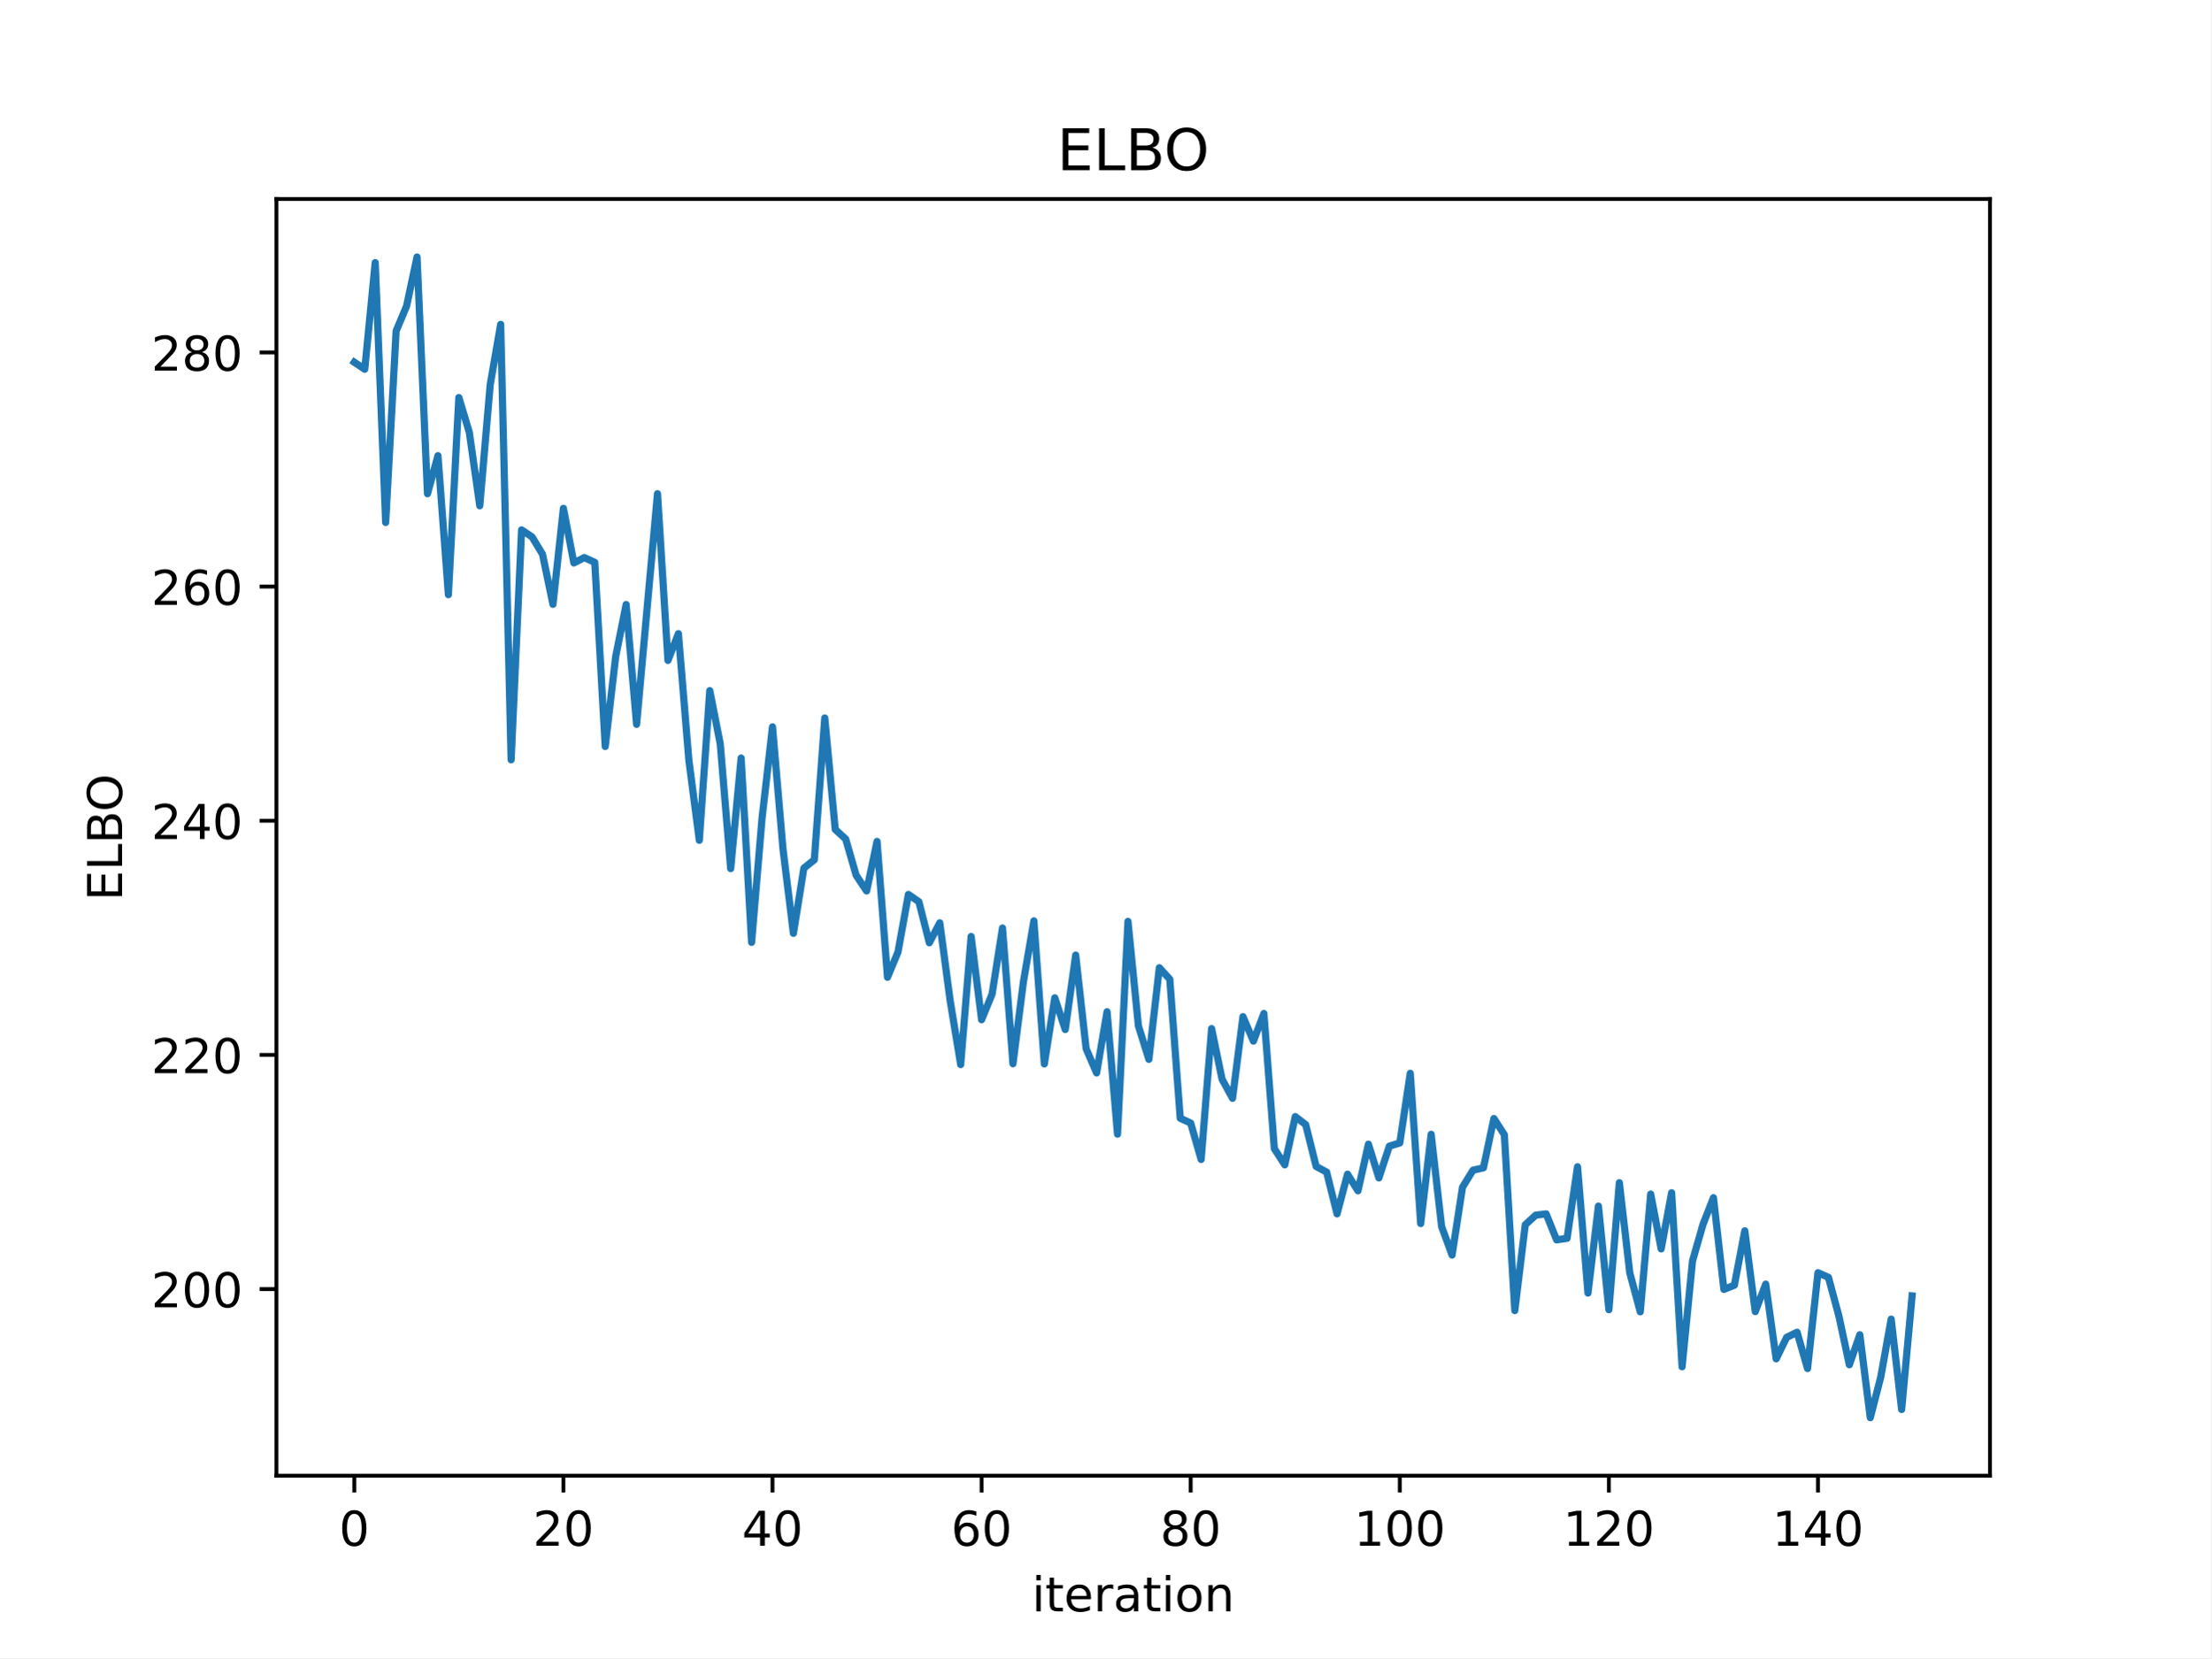
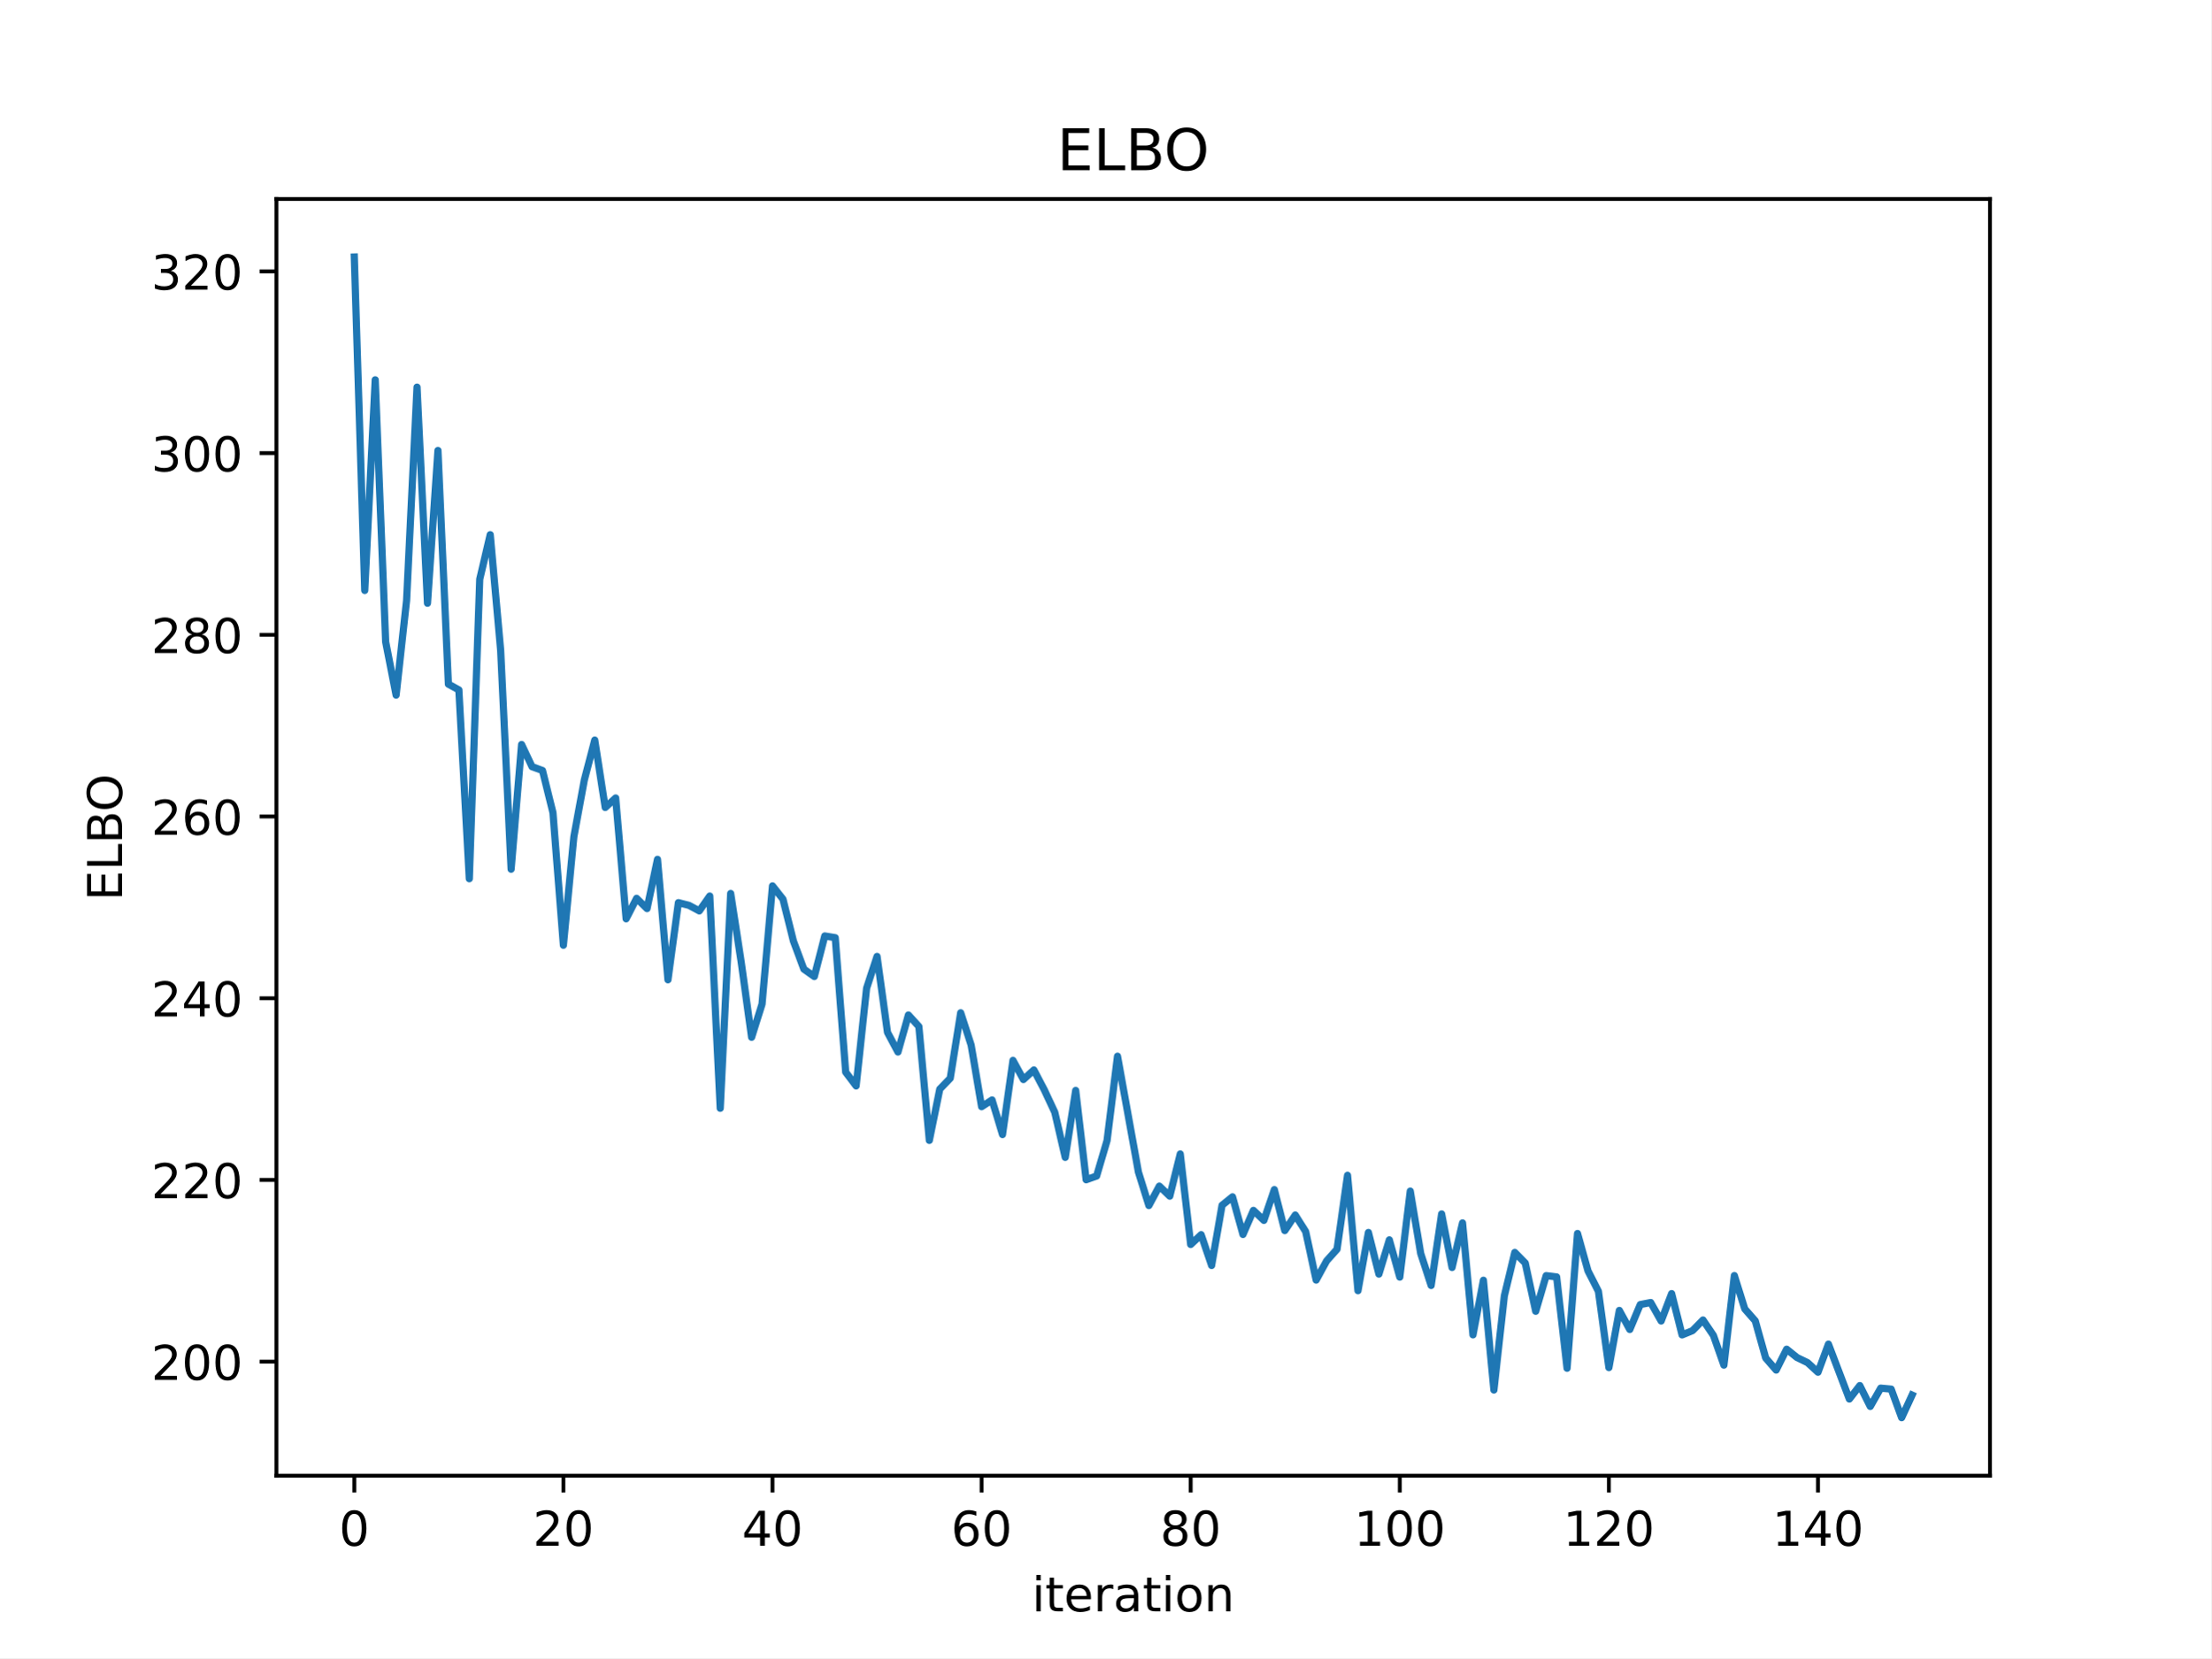
<svg xmlns="http://www.w3.org/2000/svg" xmlns:xlink="http://www.w3.org/1999/xlink" width="460.8pt" height="345.6pt" viewBox="0 0 460.8 345.6" version="1.1">
  <defs>
    <style type="text/css">*{stroke-linejoin: round; stroke-linecap: butt}</style>
  </defs>
  <g id="figure_1">
    <g id="patch_1">
      <path d="M 0 345.6  L 460.8 345.6  L 460.8 0  L 0 0  z " style="fill: #ffffff" />
    </g>
    <g id="axes_1">
      <g id="patch_2">
        <path d="M 57.6 307.584  L 414.72 307.584  L 414.72 41.472  L 57.6 41.472  z " style="fill: #ffffff" />
      </g>
      <g id="matplotlib.axis_1">
        <g id="xtick_1">
          <g id="line2d_1">
            <defs>
-               <path id="mf3d8567875" d="M 0 0  L 0 3.5  " style="stroke: #000000; stroke-width: 0.8" />
+               <path id="ma2b65e9ea9" d="M 0 0  L 0 3.5  " style="stroke: #000000; stroke-width: 0.8" />
            </defs>
            <g>
-               <use xlink:href="#mf3d8567875" x="73.833" y="307.584" style="stroke: #000000; stroke-width: 0.8" />
+               <use xlink:href="#ma2b65e9ea9" x="73.833" y="307.584" style="stroke: #000000; stroke-width: 0.8" />
            </g>
          </g>
          <g id="text_1">
            <g transform="translate(70.65148 322.1824) scale(0.1 -0.1)">
              <defs>
                <path id="DejaVuSans-30" d="M 2034 4250  Q 1547 4250 1301 3770  Q 1056 3291 1056 2328  Q 1056 1369 1301 889  Q 1547 409 2034 409  Q 2525 409 2770 889  Q 3016 1369 3016 2328  Q 3016 3291 2770 3770  Q 2525 4250 2034 4250  z M 2034 4750  Q 2819 4750 3233 4129  Q 3647 3509 3647 2328  Q 3647 1150 3233 529  Q 2819 -91 2034 -91  Q 1250 -91 836 529  Q 422 1150 422 2328  Q 422 3509 836 4129  Q 1250 4750 2034 4750  z " transform="scale(0.015625)" />
              </defs>
              <use xlink:href="#DejaVuSans-30" />
            </g>
          </g>
        </g>
        <g id="xtick_2">
          <g id="line2d_2">
            <g>
-               <use xlink:href="#mf3d8567875" x="117.411" y="307.584" style="stroke: #000000; stroke-width: 0.8" />
+               <use xlink:href="#ma2b65e9ea9" x="117.411" y="307.584" style="stroke: #000000; stroke-width: 0.8" />
            </g>
          </g>
          <g id="text_2">
            <g transform="translate(111.048 322.1824) scale(0.1 -0.1)">
              <defs>
                <path id="DejaVuSans-32" d="M 1228 531  L 3431 531  L 3431 0  L 469 0  L 469 531  Q 828 903 1448 1529  Q 2069 2156 2228 2338  Q 2531 2678 2651 2914  Q 2772 3150 2772 3378  Q 2772 3750 2511 3984  Q 2250 4219 1831 4219  Q 1534 4219 1204 4116  Q 875 4013 500 3803  L 500 4441  Q 881 4594 1212 4672  Q 1544 4750 1819 4750  Q 2544 4750 2975 4387  Q 3406 4025 3406 3419  Q 3406 3131 3298 2873  Q 3191 2616 2906 2266  Q 2828 2175 2409 1742  Q 1991 1309 1228 531  z " transform="scale(0.015625)" />
              </defs>
              <use xlink:href="#DejaVuSans-32" />
              <use xlink:href="#DejaVuSans-30" transform="translate(63.62305 0)" />
            </g>
          </g>
        </g>
        <g id="xtick_3">
          <g id="line2d_3">
            <g>
-               <use xlink:href="#mf3d8567875" x="160.988" y="307.584" style="stroke: #000000; stroke-width: 0.8" />
+               <use xlink:href="#ma2b65e9ea9" x="160.988" y="307.584" style="stroke: #000000; stroke-width: 0.8" />
            </g>
          </g>
          <g id="text_3">
            <g transform="translate(154.6258 322.1824) scale(0.1 -0.1)">
              <defs>
                <path id="DejaVuSans-34" d="M 2419 4116  L 825 1625  L 2419 1625  L 2419 4116  z M 2253 4666  L 3047 4666  L 3047 1625  L 3713 1625  L 3713 1100  L 3047 1100  L 3047 0  L 2419 0  L 2419 1100  L 313 1100  L 313 1709  L 2253 4666  z " transform="scale(0.015625)" />
              </defs>
              <use xlink:href="#DejaVuSans-34" />
              <use xlink:href="#DejaVuSans-30" transform="translate(63.62305 0)" />
            </g>
          </g>
        </g>
        <g id="xtick_4">
          <g id="line2d_4">
            <g>
-               <use xlink:href="#mf3d8567875" x="204.566" y="307.584" style="stroke: #000000; stroke-width: 0.8" />
+               <use xlink:href="#ma2b65e9ea9" x="204.566" y="307.584" style="stroke: #000000; stroke-width: 0.8" />
            </g>
          </g>
          <g id="text_4">
            <g transform="translate(198.2036 322.1824) scale(0.1 -0.1)">
              <defs>
                <path id="DejaVuSans-36" d="M 2113 2584  Q 1688 2584 1439 2293  Q 1191 2003 1191 1497  Q 1191 994 1439 701  Q 1688 409 2113 409  Q 2538 409 2786 701  Q 3034 994 3034 1497  Q 3034 2003 2786 2293  Q 2538 2584 2113 2584  z M 3366 4563  L 3366 3988  Q 3128 4100 2886 4159  Q 2644 4219 2406 4219  Q 1781 4219 1451 3797  Q 1122 3375 1075 2522  Q 1259 2794 1537 2939  Q 1816 3084 2150 3084  Q 2853 3084 3261 2657  Q 3669 2231 3669 1497  Q 3669 778 3244 343  Q 2819 -91 2113 -91  Q 1303 -91 875 529  Q 447 1150 447 2328  Q 447 3434 972 4092  Q 1497 4750 2381 4750  Q 2619 4750 2861 4703  Q 3103 4656 3366 4563  z " transform="scale(0.015625)" />
              </defs>
              <use xlink:href="#DejaVuSans-36" />
              <use xlink:href="#DejaVuSans-30" transform="translate(63.62305 0)" />
            </g>
          </g>
        </g>
        <g id="xtick_5">
          <g id="line2d_5">
            <g>
-               <use xlink:href="#mf3d8567875" x="248.144" y="307.584" style="stroke: #000000; stroke-width: 0.8" />
+               <use xlink:href="#ma2b65e9ea9" x="248.144" y="307.584" style="stroke: #000000; stroke-width: 0.8" />
            </g>
          </g>
          <g id="text_5">
            <g transform="translate(241.7814 322.1824) scale(0.1 -0.1)">
              <defs>
                <path id="DejaVuSans-38" d="M 2034 2216  Q 1584 2216 1326 1975  Q 1069 1734 1069 1313  Q 1069 891 1326 650  Q 1584 409 2034 409  Q 2484 409 2743 651  Q 3003 894 3003 1313  Q 3003 1734 2745 1975  Q 2488 2216 2034 2216  z M 1403 2484  Q 997 2584 770 2862  Q 544 3141 544 3541  Q 544 4100 942 4425  Q 1341 4750 2034 4750  Q 2731 4750 3128 4425  Q 3525 4100 3525 3541  Q 3525 3141 3298 2862  Q 3072 2584 2669 2484  Q 3125 2378 3379 2068  Q 3634 1759 3634 1313  Q 3634 634 3220 271  Q 2806 -91 2034 -91  Q 1263 -91 848 271  Q 434 634 434 1313  Q 434 1759 690 2068  Q 947 2378 1403 2484  z M 1172 3481  Q 1172 3119 1398 2916  Q 1625 2713 2034 2713  Q 2441 2713 2670 2916  Q 2900 3119 2900 3481  Q 2900 3844 2670 4047  Q 2441 4250 2034 4250  Q 1625 4250 1398 4047  Q 1172 3844 1172 3481  z " transform="scale(0.015625)" />
              </defs>
              <use xlink:href="#DejaVuSans-38" />
              <use xlink:href="#DejaVuSans-30" transform="translate(63.62305 0)" />
            </g>
          </g>
        </g>
        <g id="xtick_6">
          <g id="line2d_6">
            <g>
-               <use xlink:href="#mf3d8567875" x="291.722" y="307.584" style="stroke: #000000; stroke-width: 0.8" />
+               <use xlink:href="#ma2b65e9ea9" x="291.722" y="307.584" style="stroke: #000000; stroke-width: 0.8" />
            </g>
          </g>
          <g id="text_6">
            <g transform="translate(282.1779 322.1824) scale(0.1 -0.1)">
              <defs>
                <path id="DejaVuSans-31" d="M 794 531  L 1825 531  L 1825 4091  L 703 3866  L 703 4441  L 1819 4666  L 2450 4666  L 2450 531  L 3481 531  L 3481 0  L 794 0  L 794 531  z " transform="scale(0.015625)" />
              </defs>
              <use xlink:href="#DejaVuSans-31" />
              <use xlink:href="#DejaVuSans-30" transform="translate(63.62305 0)" />
              <use xlink:href="#DejaVuSans-30" transform="translate(127.2461 0)" />
            </g>
          </g>
        </g>
        <g id="xtick_7">
          <g id="line2d_7">
            <g>
-               <use xlink:href="#mf3d8567875" x="335.299" y="307.584" style="stroke: #000000; stroke-width: 0.8" />
+               <use xlink:href="#ma2b65e9ea9" x="335.299" y="307.584" style="stroke: #000000; stroke-width: 0.8" />
            </g>
          </g>
          <g id="text_7">
            <g transform="translate(325.7557 322.1824) scale(0.1 -0.1)">
              <use xlink:href="#DejaVuSans-31" />
              <use xlink:href="#DejaVuSans-32" transform="translate(63.62305 0)" />
              <use xlink:href="#DejaVuSans-30" transform="translate(127.2461 0)" />
            </g>
          </g>
        </g>
        <g id="xtick_8">
          <g id="line2d_8">
            <g>
-               <use xlink:href="#mf3d8567875" x="378.877" y="307.584" style="stroke: #000000; stroke-width: 0.8" />
+               <use xlink:href="#ma2b65e9ea9" x="378.877" y="307.584" style="stroke: #000000; stroke-width: 0.8" />
            </g>
          </g>
          <g id="text_8">
            <g transform="translate(369.3335 322.1824) scale(0.1 -0.1)">
              <use xlink:href="#DejaVuSans-31" />
              <use xlink:href="#DejaVuSans-34" transform="translate(63.62305 0)" />
              <use xlink:href="#DejaVuSans-30" transform="translate(127.2461 0)" />
            </g>
          </g>
        </g>
        <g id="text_9">
          <g transform="translate(215.0373 335.8606) scale(0.1 -0.1)">
            <defs>
              <path id="DejaVuSans-69" d="M 603 3500  L 1178 3500  L 1178 0  L 603 0  L 603 3500  z M 603 4863  L 1178 4863  L 1178 4134  L 603 4134  L 603 4863  z " transform="scale(0.015625)" />
              <path id="DejaVuSans-74" d="M 1172 4494  L 1172 3500  L 2356 3500  L 2356 3053  L 1172 3053  L 1172 1153  Q 1172 725 1289 603  Q 1406 481 1766 481  L 2356 481  L 2356 0  L 1766 0  Q 1100 0 847 248  Q 594 497 594 1153  L 594 3053  L 172 3053  L 172 3500  L 594 3500  L 594 4494  L 1172 4494  z " transform="scale(0.015625)" />
              <path id="DejaVuSans-65" d="M 3597 1894  L 3597 1613  L 953 1613  Q 991 1019 1311 708  Q 1631 397 2203 397  Q 2534 397 2845 478  Q 3156 559 3463 722  L 3463 178  Q 3153 47 2828 -22  Q 2503 -91 2169 -91  Q 1331 -91 842 396  Q 353 884 353 1716  Q 353 2575 817 3079  Q 1281 3584 2069 3584  Q 2775 3584 3186 3129  Q 3597 2675 3597 1894  z M 3022 2063  Q 3016 2534 2758 2815  Q 2500 3097 2075 3097  Q 1594 3097 1305 2825  Q 1016 2553 972 2059  L 3022 2063  z " transform="scale(0.015625)" />
              <path id="DejaVuSans-72" d="M 2631 2963  Q 2534 3019 2420 3045  Q 2306 3072 2169 3072  Q 1681 3072 1420 2755  Q 1159 2438 1159 1844  L 1159 0  L 581 0  L 581 3500  L 1159 3500  L 1159 2956  Q 1341 3275 1631 3429  Q 1922 3584 2338 3584  Q 2397 3584 2469 3576  Q 2541 3569 2628 3553  L 2631 2963  z " transform="scale(0.015625)" />
              <path id="DejaVuSans-61" d="M 2194 1759  Q 1497 1759 1228 1600  Q 959 1441 959 1056  Q 959 750 1161 570  Q 1363 391 1709 391  Q 2188 391 2477 730  Q 2766 1069 2766 1631  L 2766 1759  L 2194 1759  z M 3341 1997  L 3341 0  L 2766 0  L 2766 531  Q 2569 213 2275 61  Q 1981 -91 1556 -91  Q 1019 -91 701 211  Q 384 513 384 1019  Q 384 1609 779 1909  Q 1175 2209 1959 2209  L 2766 2209  L 2766 2266  Q 2766 2663 2505 2880  Q 2244 3097 1772 3097  Q 1472 3097 1187 3025  Q 903 2953 641 2809  L 641 3341  Q 956 3463 1253 3523  Q 1550 3584 1831 3584  Q 2591 3584 2966 3190  Q 3341 2797 3341 1997  z " transform="scale(0.015625)" />
              <path id="DejaVuSans-6f" d="M 1959 3097  Q 1497 3097 1228 2736  Q 959 2375 959 1747  Q 959 1119 1226 758  Q 1494 397 1959 397  Q 2419 397 2687 759  Q 2956 1122 2956 1747  Q 2956 2369 2687 2733  Q 2419 3097 1959 3097  z M 1959 3584  Q 2709 3584 3137 3096  Q 3566 2609 3566 1747  Q 3566 888 3137 398  Q 2709 -91 1959 -91  Q 1206 -91 779 398  Q 353 888 353 1747  Q 353 2609 779 3096  Q 1206 3584 1959 3584  z " transform="scale(0.015625)" />
              <path id="DejaVuSans-6e" d="M 3513 2113  L 3513 0  L 2938 0  L 2938 2094  Q 2938 2591 2744 2837  Q 2550 3084 2163 3084  Q 1697 3084 1428 2787  Q 1159 2491 1159 1978  L 1159 0  L 581 0  L 581 3500  L 1159 3500  L 1159 2956  Q 1366 3272 1645 3428  Q 1925 3584 2291 3584  Q 2894 3584 3203 3211  Q 3513 2838 3513 2113  z " transform="scale(0.015625)" />
            </defs>
            <use xlink:href="#DejaVuSans-69" />
            <use xlink:href="#DejaVuSans-74" transform="translate(27.7832 0)" />
            <use xlink:href="#DejaVuSans-65" transform="translate(66.99219 0)" />
            <use xlink:href="#DejaVuSans-72" transform="translate(128.5156 0)" />
            <use xlink:href="#DejaVuSans-61" transform="translate(169.6289 0)" />
            <use xlink:href="#DejaVuSans-74" transform="translate(230.9082 0)" />
            <use xlink:href="#DejaVuSans-69" transform="translate(270.1172 0)" />
            <use xlink:href="#DejaVuSans-6f" transform="translate(297.9004 0)" />
            <use xlink:href="#DejaVuSans-6e" transform="translate(359.082 0)" />
          </g>
        </g>
      </g>
      <g id="matplotlib.axis_2">
        <g id="ytick_1">
          <g id="line2d_9">
            <defs>
-               <path id="mc5fcb79401" d="M 0 0  L -3.5 0  " style="stroke: #000000; stroke-width: 0.8" />
+               <path id="mde4afc5737" d="M 0 0  L -3.5 0  " style="stroke: #000000; stroke-width: 0.8" />
            </defs>
            <g>
-               <use xlink:href="#mc5fcb79401" x="57.6" y="268.689" style="stroke: #000000; stroke-width: 0.8" />
+               <use xlink:href="#mde4afc5737" x="57.6" y="283.814" style="stroke: #000000; stroke-width: 0.8" />
            </g>
          </g>
          <g id="text_10">
-             <g transform="translate(31.5125 272.4879) scale(0.1 -0.1)">
+             <g transform="translate(31.5125 287.6128) scale(0.1 -0.1)">
              <use xlink:href="#DejaVuSans-32" />
              <use xlink:href="#DejaVuSans-30" transform="translate(63.62305 0)" />
              <use xlink:href="#DejaVuSans-30" transform="translate(127.2461 0)" />
            </g>
          </g>
        </g>
        <g id="ytick_2">
          <g id="line2d_10">
            <g>
-               <use xlink:href="#mc5fcb79401" x="57.6" y="219.879" style="stroke: #000000; stroke-width: 0.8" />
+               <use xlink:href="#mde4afc5737" x="57.6" y="245.938" style="stroke: #000000; stroke-width: 0.8" />
            </g>
          </g>
          <g id="text_11">
-             <g transform="translate(31.5125 223.6778) scale(0.1 -0.1)">
+             <g transform="translate(31.5125 249.7373) scale(0.1 -0.1)">
              <use xlink:href="#DejaVuSans-32" />
              <use xlink:href="#DejaVuSans-32" transform="translate(63.62305 0)" />
              <use xlink:href="#DejaVuSans-30" transform="translate(127.2461 0)" />
            </g>
          </g>
        </g>
        <g id="ytick_3">
          <g id="line2d_11">
            <g>
-               <use xlink:href="#mc5fcb79401" x="57.6" y="171.068" style="stroke: #000000; stroke-width: 0.8" />
+               <use xlink:href="#mde4afc5737" x="57.6" y="208.062" style="stroke: #000000; stroke-width: 0.8" />
            </g>
          </g>
          <g id="text_12">
-             <g transform="translate(31.5125 174.8677) scale(0.1 -0.1)">
+             <g transform="translate(31.5125 211.8617) scale(0.1 -0.1)">
              <use xlink:href="#DejaVuSans-32" />
              <use xlink:href="#DejaVuSans-34" transform="translate(63.62305 0)" />
              <use xlink:href="#DejaVuSans-30" transform="translate(127.2461 0)" />
            </g>
          </g>
        </g>
        <g id="ytick_4">
          <g id="line2d_12">
            <g>
-               <use xlink:href="#mc5fcb79401" x="57.6" y="122.258" style="stroke: #000000; stroke-width: 0.8" />
+               <use xlink:href="#mde4afc5737" x="57.6" y="170.187" style="stroke: #000000; stroke-width: 0.8" />
            </g>
          </g>
          <g id="text_13">
-             <g transform="translate(31.5125 126.0576) scale(0.1 -0.1)">
+             <g transform="translate(31.5125 173.9861) scale(0.1 -0.1)">
              <use xlink:href="#DejaVuSans-32" />
              <use xlink:href="#DejaVuSans-36" transform="translate(63.62305 0)" />
              <use xlink:href="#DejaVuSans-30" transform="translate(127.2461 0)" />
            </g>
          </g>
        </g>
        <g id="ytick_5">
          <g id="line2d_13">
            <g>
-               <use xlink:href="#mc5fcb79401" x="57.6" y="73.448" style="stroke: #000000; stroke-width: 0.8" />
+               <use xlink:href="#mde4afc5737" x="57.6" y="132.311" style="stroke: #000000; stroke-width: 0.8" />
            </g>
          </g>
          <g id="text_14">
-             <g transform="translate(31.5125 77.24743) scale(0.1 -0.1)">
+             <g transform="translate(31.5125 136.1106) scale(0.1 -0.1)">
              <use xlink:href="#DejaVuSans-32" />
              <use xlink:href="#DejaVuSans-38" transform="translate(63.62305 0)" />
              <use xlink:href="#DejaVuSans-30" transform="translate(127.2461 0)" />
            </g>
          </g>
        </g>
-         <g id="text_15">
+         <g id="ytick_6">
+           <g id="line2d_14">
+             <g>
+               <use xlink:href="#mde4afc5737" x="57.6" y="94.436" style="stroke: #000000; stroke-width: 0.8" />
+             </g>
+           </g>
+           <g id="text_15">
+             <g transform="translate(31.5125 98.23499) scale(0.1 -0.1)">
+               <defs>
+                 <path id="DejaVuSans-33" d="M 2597 2516  Q 3050 2419 3304 2112  Q 3559 1806 3559 1356  Q 3559 666 3084 287  Q 2609 -91 1734 -91  Q 1441 -91 1130 -33  Q 819 25 488 141  L 488 750  Q 750 597 1062 519  Q 1375 441 1716 441  Q 2309 441 2620 675  Q 2931 909 2931 1356  Q 2931 1769 2642 2001  Q 2353 2234 1838 2234  L 1294 2234  L 1294 2753  L 1863 2753  Q 2328 2753 2575 2939  Q 2822 3125 2822 3475  Q 2822 3834 2567 4026  Q 2313 4219 1838 4219  Q 1578 4219 1281 4162  Q 984 4106 628 3988  L 628 4550  Q 988 4650 1302 4700  Q 1616 4750 1894 4750  Q 2613 4750 3031 4423  Q 3450 4097 3450 3541  Q 3450 3153 3228 2886  Q 3006 2619 2597 2516  z " transform="scale(0.015625)" />
+               </defs>
+               <use xlink:href="#DejaVuSans-33" />
+               <use xlink:href="#DejaVuSans-30" transform="translate(63.62305 0)" />
+               <use xlink:href="#DejaVuSans-30" transform="translate(127.2461 0)" />
+             </g>
+           </g>
+         </g>
+         <g id="ytick_7">
+           <g id="line2d_15">
+             <g>
+               <use xlink:href="#mde4afc5737" x="57.6" y="56.56" style="stroke: #000000; stroke-width: 0.8" />
+             </g>
+           </g>
+           <g id="text_16">
+             <g transform="translate(31.5125 60.35942) scale(0.1 -0.1)">
+               <use xlink:href="#DejaVuSans-33" />
+               <use xlink:href="#DejaVuSans-32" transform="translate(63.62305 0)" />
+               <use xlink:href="#DejaVuSans-30" transform="translate(127.2461 0)" />
+             </g>
+           </g>
+         </g>
+         <g id="text_17">
          <g transform="translate(25.43281 187.7522) rotate(-90) scale(0.1 -0.1)">
            <defs>
              <path id="DejaVuSans-45" d="M 628 4666  L 3578 4666  L 3578 4134  L 1259 4134  L 1259 2753  L 3481 2753  L 3481 2222  L 1259 2222  L 1259 531  L 3634 531  L 3634 0  L 628 0  L 628 4666  z " transform="scale(0.015625)" />
              <path id="DejaVuSans-4c" d="M 628 4666  L 1259 4666  L 1259 531  L 3531 531  L 3531 0  L 628 0  L 628 4666  z " transform="scale(0.015625)" />
              <path id="DejaVuSans-42" d="M 1259 2228  L 1259 519  L 2272 519  Q 2781 519 3026 730  Q 3272 941 3272 1375  Q 3272 1813 3026 2020  Q 2781 2228 2272 2228  L 1259 2228  z M 1259 4147  L 1259 2741  L 2194 2741  Q 2656 2741 2882 2914  Q 3109 3088 3109 3444  Q 3109 3797 2882 3972  Q 2656 4147 2194 4147  L 1259 4147  z M 628 4666  L 2241 4666  Q 2963 4666 3353 4366  Q 3744 4066 3744 3513  Q 3744 3084 3544 2831  Q 3344 2578 2956 2516  Q 3422 2416 3680 2098  Q 3938 1781 3938 1306  Q 3938 681 3513 340  Q 3088 0 2303 0  L 628 0  L 628 4666  z " transform="scale(0.015625)" />
              <path id="DejaVuSans-4f" d="M 2522 4238  Q 1834 4238 1429 3725  Q 1025 3213 1025 2328  Q 1025 1447 1429 934  Q 1834 422 2522 422  Q 3209 422 3611 934  Q 4013 1447 4013 2328  Q 4013 3213 3611 3725  Q 3209 4238 2522 4238  z M 2522 4750  Q 3503 4750 4090 4092  Q 4678 3434 4678 2328  Q 4678 1225 4090 567  Q 3503 -91 2522 -91  Q 1538 -91 948 565  Q 359 1222 359 2328  Q 359 3434 948 4092  Q 1538 4750 2522 4750  z " transform="scale(0.015625)" />
            </defs>
            <use xlink:href="#DejaVuSans-45" />
            <use xlink:href="#DejaVuSans-4c" transform="translate(63.18359 0)" />
            <use xlink:href="#DejaVuSans-42" transform="translate(118.8965 0)" />
            <use xlink:href="#DejaVuSans-4f" transform="translate(185.75 0)" />
          </g>
        </g>
      </g>
-       <g id="line2d_14">
-         <path d="M 73.833 75.492  L 76.012 76.964  L 78.191 54.737  L 80.369 108.895  L 82.548 68.993  L 84.727 63.792  L 86.906 53.568  L 89.085 102.91  L 91.264 94.976  L 93.443 123.949  L 95.622 82.858  L 97.801 90.125  L 99.979 105.416  L 102.158 80.164  L 104.337 67.606  L 106.516 158.361  L 108.695 110.443  L 110.874 111.905  L 113.053 115.516  L 115.232 125.96  L 117.411 105.953  L 119.589 117.33  L 121.768 116.212  L 123.947 117.206  L 126.126 155.595  L 128.305 136.847  L 130.484 125.998  L 132.663 150.975  L 137.021 102.901  L 139.199 137.648  L 141.378 132.07  L 143.557 158.448  L 145.736 175.147  L 147.915 143.952  L 150.094 155.025  L 152.273 181.048  L 154.452 157.997  L 156.631 196.418  L 158.809 170.549  L 160.988 151.502  L 163.167 176.908  L 165.346 194.538  L 167.525 180.951  L 169.704 179.205  L 171.883 149.652  L 174.062 172.883  L 176.241 174.88  L 178.419 182.429  L 180.598 185.705  L 182.777 175.376  L 184.956 203.696  L 187.135 198.45  L 189.314 186.427  L 191.493 187.947  L 193.672 196.507  L 195.851 192.342  L 198.029 208.675  L 200.208 221.89  L 202.387 195.191  L 204.566 212.543  L 206.745 207.217  L 208.924 193.424  L 211.103 221.718  L 213.282 204.624  L 215.461 191.938  L 217.639 221.756  L 219.818 207.978  L 221.997 214.591  L 224.176 199.074  L 226.355 218.591  L 228.534 223.63  L 230.713 210.879  L 232.892 236.394  L 235.071 192.048  L 237.249 213.837  L 239.428 220.803  L 241.607 201.708  L 243.786 204.102  L 245.965 233.08  L 248.144 234.089  L 250.323 241.671  L 252.502 214.393  L 254.681 224.939  L 256.859 228.928  L 259.038 211.901  L 261.217 217.002  L 263.396 211.242  L 265.575 239.409  L 267.754 242.787  L 269.933 232.736  L 272.112 234.403  L 274.291 243.13  L 276.469 244.298  L 278.648 253.012  L 280.827 244.734  L 283.006 248.205  L 285.185 238.486  L 287.364 245.518  L 289.543 238.9  L 291.722 238.231  L 293.901 223.711  L 296.079 255.032  L 298.258 236.424  L 300.437 255.642  L 302.616 261.599  L 304.795 247.451  L 306.974 243.908  L 309.153 243.415  L 311.332 233.138  L 313.511 236.509  L 315.689 273.165  L 317.868 255.285  L 320.047 253.274  L 322.226 253.015  L 324.405 258.432  L 326.584 258.107  L 328.763 243.189  L 330.942 269.52  L 333.121 251.39  L 335.299 272.984  L 337.478 246.513  L 339.657 265.315  L 341.836 273.426  L 344.015 248.883  L 346.194 260.31  L 348.373 248.607  L 350.552 284.878  L 352.731 262.795  L 354.909 255.218  L 357.088 249.639  L 359.267 268.753  L 361.446 267.882  L 363.625 256.54  L 365.804 273.378  L 367.983 267.654  L 370.162 283.231  L 372.341 278.755  L 374.519 277.678  L 376.698 285.246  L 378.877 265.276  L 381.056 266.247  L 383.235 274.321  L 385.414 284.464  L 387.593 278.206  L 389.772 295.488  L 391.951 287.041  L 394.129 274.946  L 396.308 293.784  L 398.487 270.112  L 398.487 270.112  " clip-path="url(#p8a31623be4)" style="fill: none; stroke: #1f77b4; stroke-width: 1.5; stroke-linecap: square" />
+       <g id="line2d_16">
+         <path d="M 73.833 53.568  L 76.012 123.068  L 78.191 79.164  L 80.369 133.792  L 82.548 144.888  L 84.727 125.151  L 86.906 80.695  L 89.085 125.737  L 91.264 93.884  L 93.443 142.596  L 95.622 143.79  L 97.801 183.159  L 99.979 120.708  L 102.158 111.438  L 104.337 135.59  L 106.516 181.175  L 108.695 155.176  L 110.874 159.798  L 113.053 160.595  L 115.232 169.391  L 117.411 197.022  L 119.589 174.401  L 121.768 162.585  L 123.947 154.26  L 126.126 168.305  L 128.305 166.323  L 130.484 191.502  L 132.663 187.242  L 134.842 189.384  L 137.021 179.114  L 139.199 204.215  L 141.378 188.142  L 143.557 188.694  L 145.736 189.855  L 147.915 186.757  L 150.094 231.008  L 152.273 186.226  L 154.452 200.42  L 156.631 216.202  L 158.809 209.277  L 160.988 184.648  L 163.167 187.412  L 165.346 196.137  L 167.525 201.999  L 169.704 203.539  L 171.883 195.083  L 174.062 195.445  L 176.241 223.458  L 178.419 226.344  L 180.598 205.965  L 182.777 199.345  L 184.956 215.184  L 187.135 219.274  L 189.314 211.557  L 191.493 213.952  L 193.672 237.695  L 195.851 227.009  L 198.029 224.748  L 200.208 211.093  L 202.387 217.822  L 204.566 230.67  L 206.745 229.265  L 208.924 236.473  L 211.103 221.018  L 213.282 225.011  L 215.461 223.011  L 217.639 227.171  L 219.818 231.838  L 221.997 241.233  L 224.176 227.283  L 226.355 245.894  L 228.534 245.125  L 230.713 237.722  L 232.892 220.144  L 237.249 244.291  L 239.428 251.279  L 241.607 247.223  L 243.786 249.319  L 245.965 240.523  L 248.144 259.395  L 250.323 257.347  L 252.502 263.767  L 254.681 251.214  L 256.859 249.455  L 259.038 257.302  L 261.217 252.279  L 263.396 254.368  L 265.575 247.955  L 267.754 256.5  L 269.933 253.252  L 272.112 256.706  L 274.291 266.809  L 276.469 262.811  L 278.648 260.373  L 280.827 244.974  L 283.006 269.027  L 285.185 256.882  L 287.364 265.565  L 289.543 258.426  L 291.722 266.196  L 293.901 248.269  L 296.079 261.249  L 298.258 267.939  L 300.437 253.026  L 302.616 264.192  L 304.795 254.893  L 306.974 278.226  L 309.153 266.84  L 311.332 289.726  L 313.511 270.106  L 315.689 261.048  L 317.868 263.263  L 320.047 273.31  L 322.226 265.886  L 324.405 266.153  L 326.584 285.193  L 328.763 257.097  L 330.942 264.885  L 333.121 269.156  L 335.299 285.055  L 337.478 273.137  L 339.657 277.115  L 341.836 271.917  L 344.015 271.488  L 346.194 275.343  L 348.373 269.626  L 350.552 278.239  L 352.731 277.346  L 354.909 275.128  L 357.088 278.347  L 359.267 284.541  L 361.446 265.875  L 363.625 272.831  L 365.804 275.309  L 367.983 283.063  L 370.162 285.57  L 372.341 281.214  L 374.519 282.964  L 376.698 284.016  L 378.877 286.016  L 381.056 280.161  L 385.414 291.606  L 387.593 288.798  L 389.772 293.153  L 391.951 289.329  L 394.129 289.537  L 396.308 295.488  L 398.487 290.779  L 398.487 290.779  " clip-path="url(#p4991050c50)" style="fill: none; stroke: #1f77b4; stroke-width: 1.5; stroke-linecap: square" />
      </g>
      <g id="patch_3">
        <path d="M 57.6 307.584  L 57.6 41.472  " style="fill: none; stroke: #000000; stroke-width: 0.8; stroke-linejoin: miter; stroke-linecap: square" />
      </g>
      <g id="patch_4">
        <path d="M 414.72 307.584  L 414.72 41.472  " style="fill: none; stroke: #000000; stroke-width: 0.8; stroke-linejoin: miter; stroke-linecap: square" />
      </g>
      <g id="patch_5">
        <path d="M 57.6 307.584  L 414.72 307.584  " style="fill: none; stroke: #000000; stroke-width: 0.8; stroke-linejoin: miter; stroke-linecap: square" />
      </g>
      <g id="patch_6">
        <path d="M 57.6 41.472  L 414.72 41.472  " style="fill: none; stroke: #000000; stroke-width: 0.8; stroke-linejoin: miter; stroke-linecap: square" />
      </g>
-       <g id="text_16">
+       <g id="text_18">
        <g transform="translate(220.2909 35.472) scale(0.12 -0.12)">
          <use xlink:href="#DejaVuSans-45" />
          <use xlink:href="#DejaVuSans-4c" transform="translate(63.18359 0)" />
          <use xlink:href="#DejaVuSans-42" transform="translate(118.8965 0)" />
          <use xlink:href="#DejaVuSans-4f" transform="translate(185.75 0)" />
        </g>
      </g>
    </g>
  </g>
  <defs>
-     <clipPath id="p8a31623be4">
+     <clipPath id="p4991050c50">
      <rect x="57.6" y="41.472" width="357.12" height="266.112" />
    </clipPath>
  </defs>
</svg>
